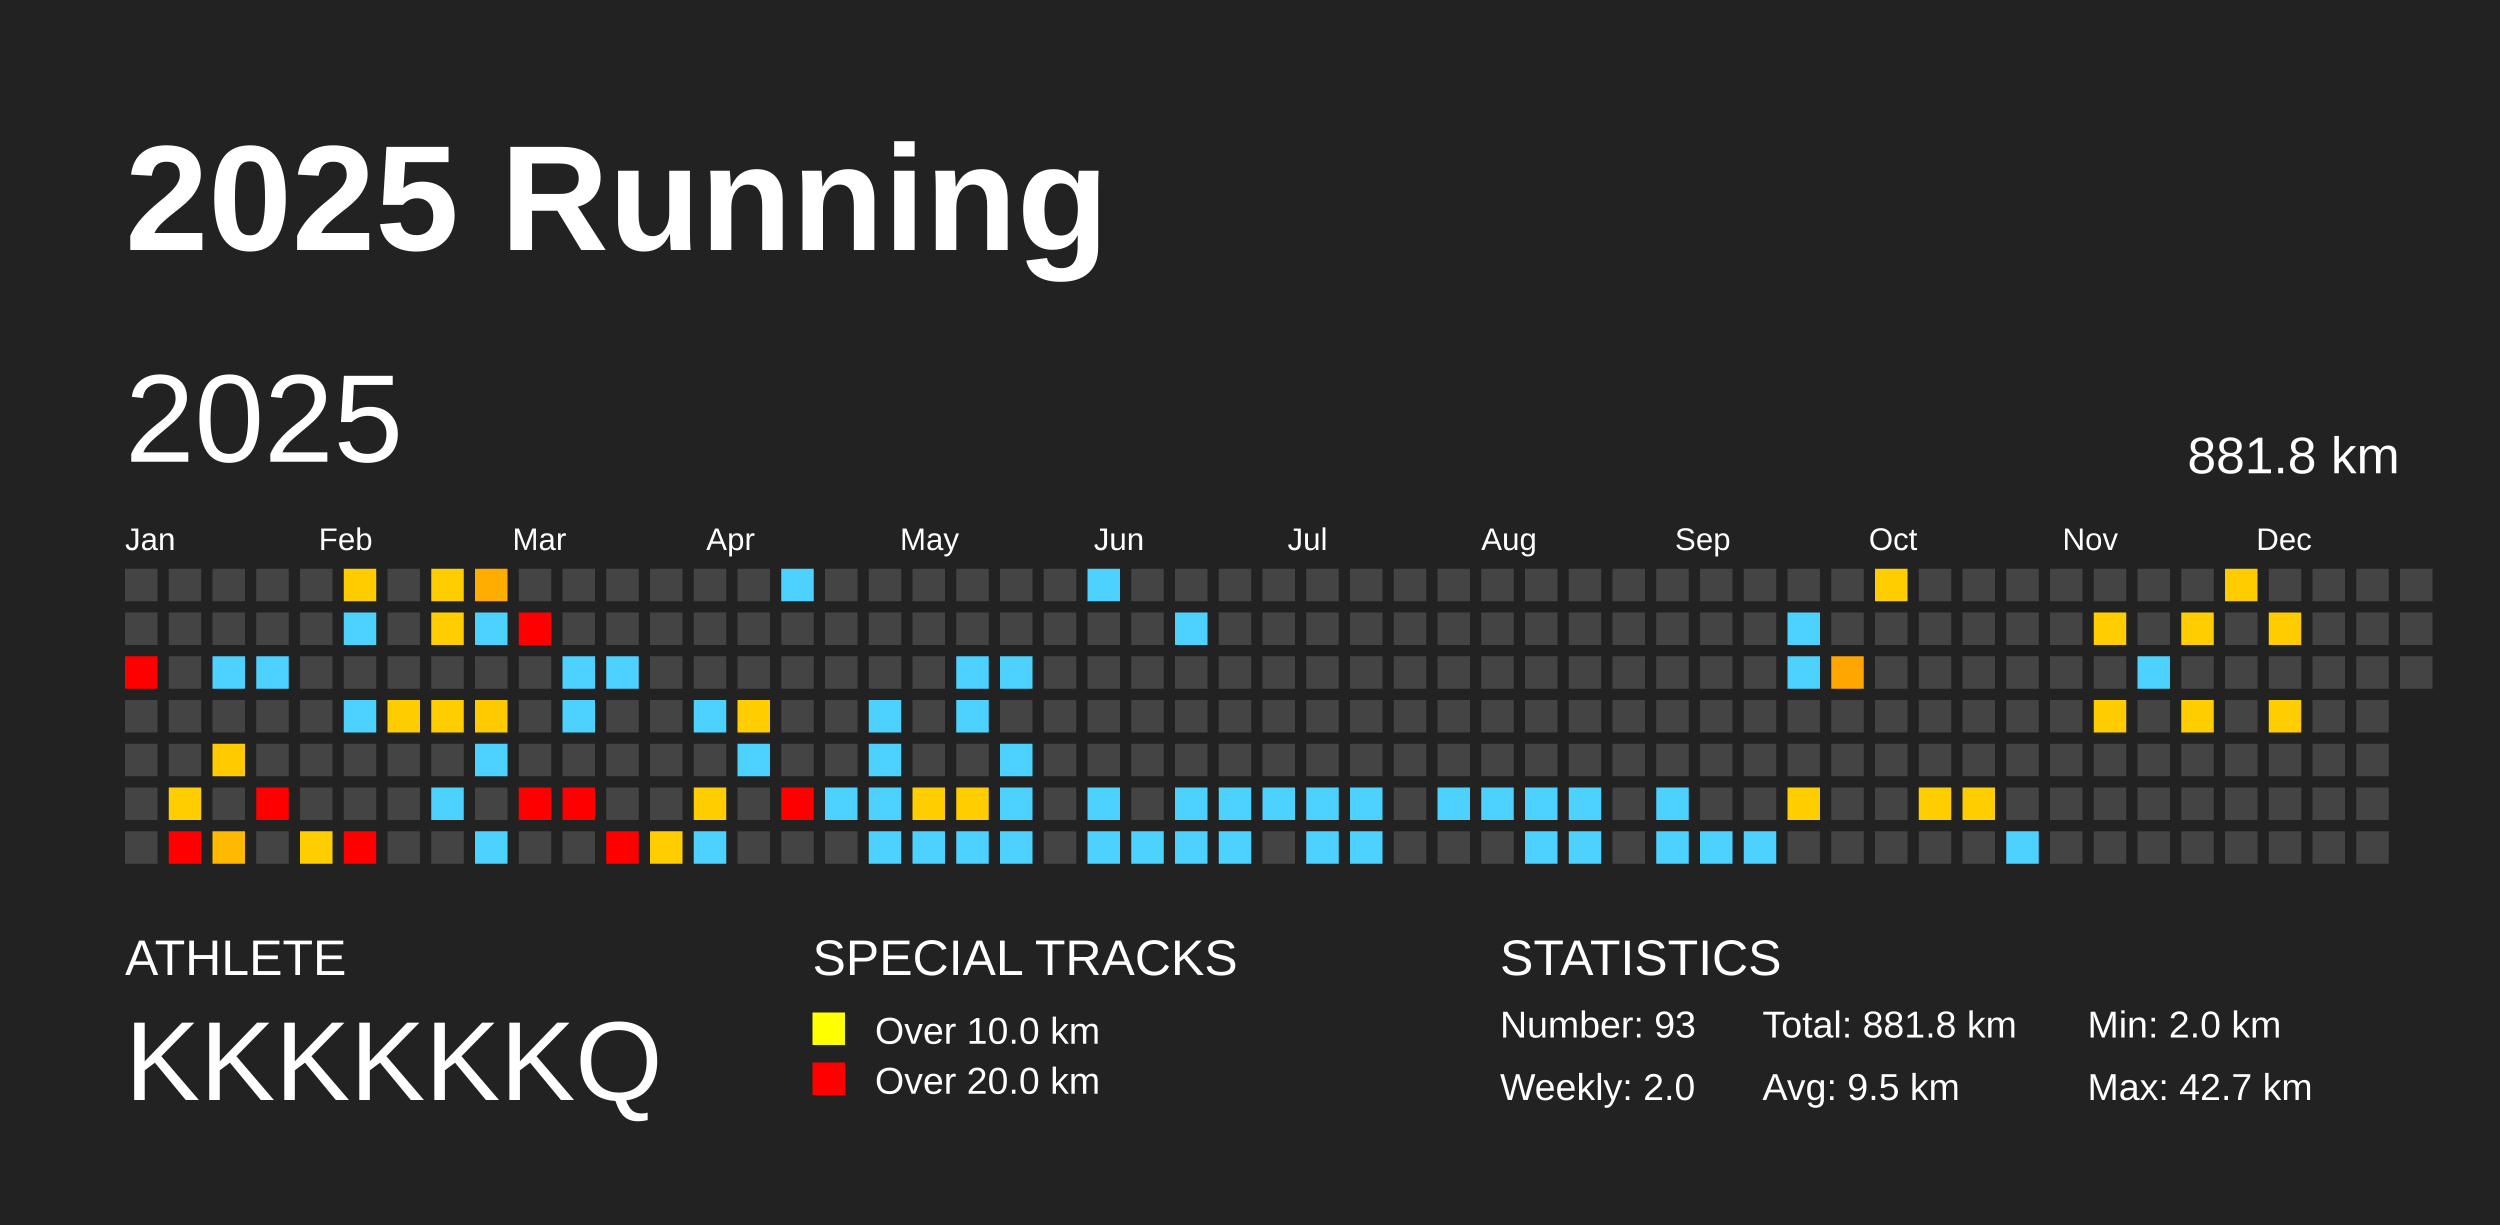
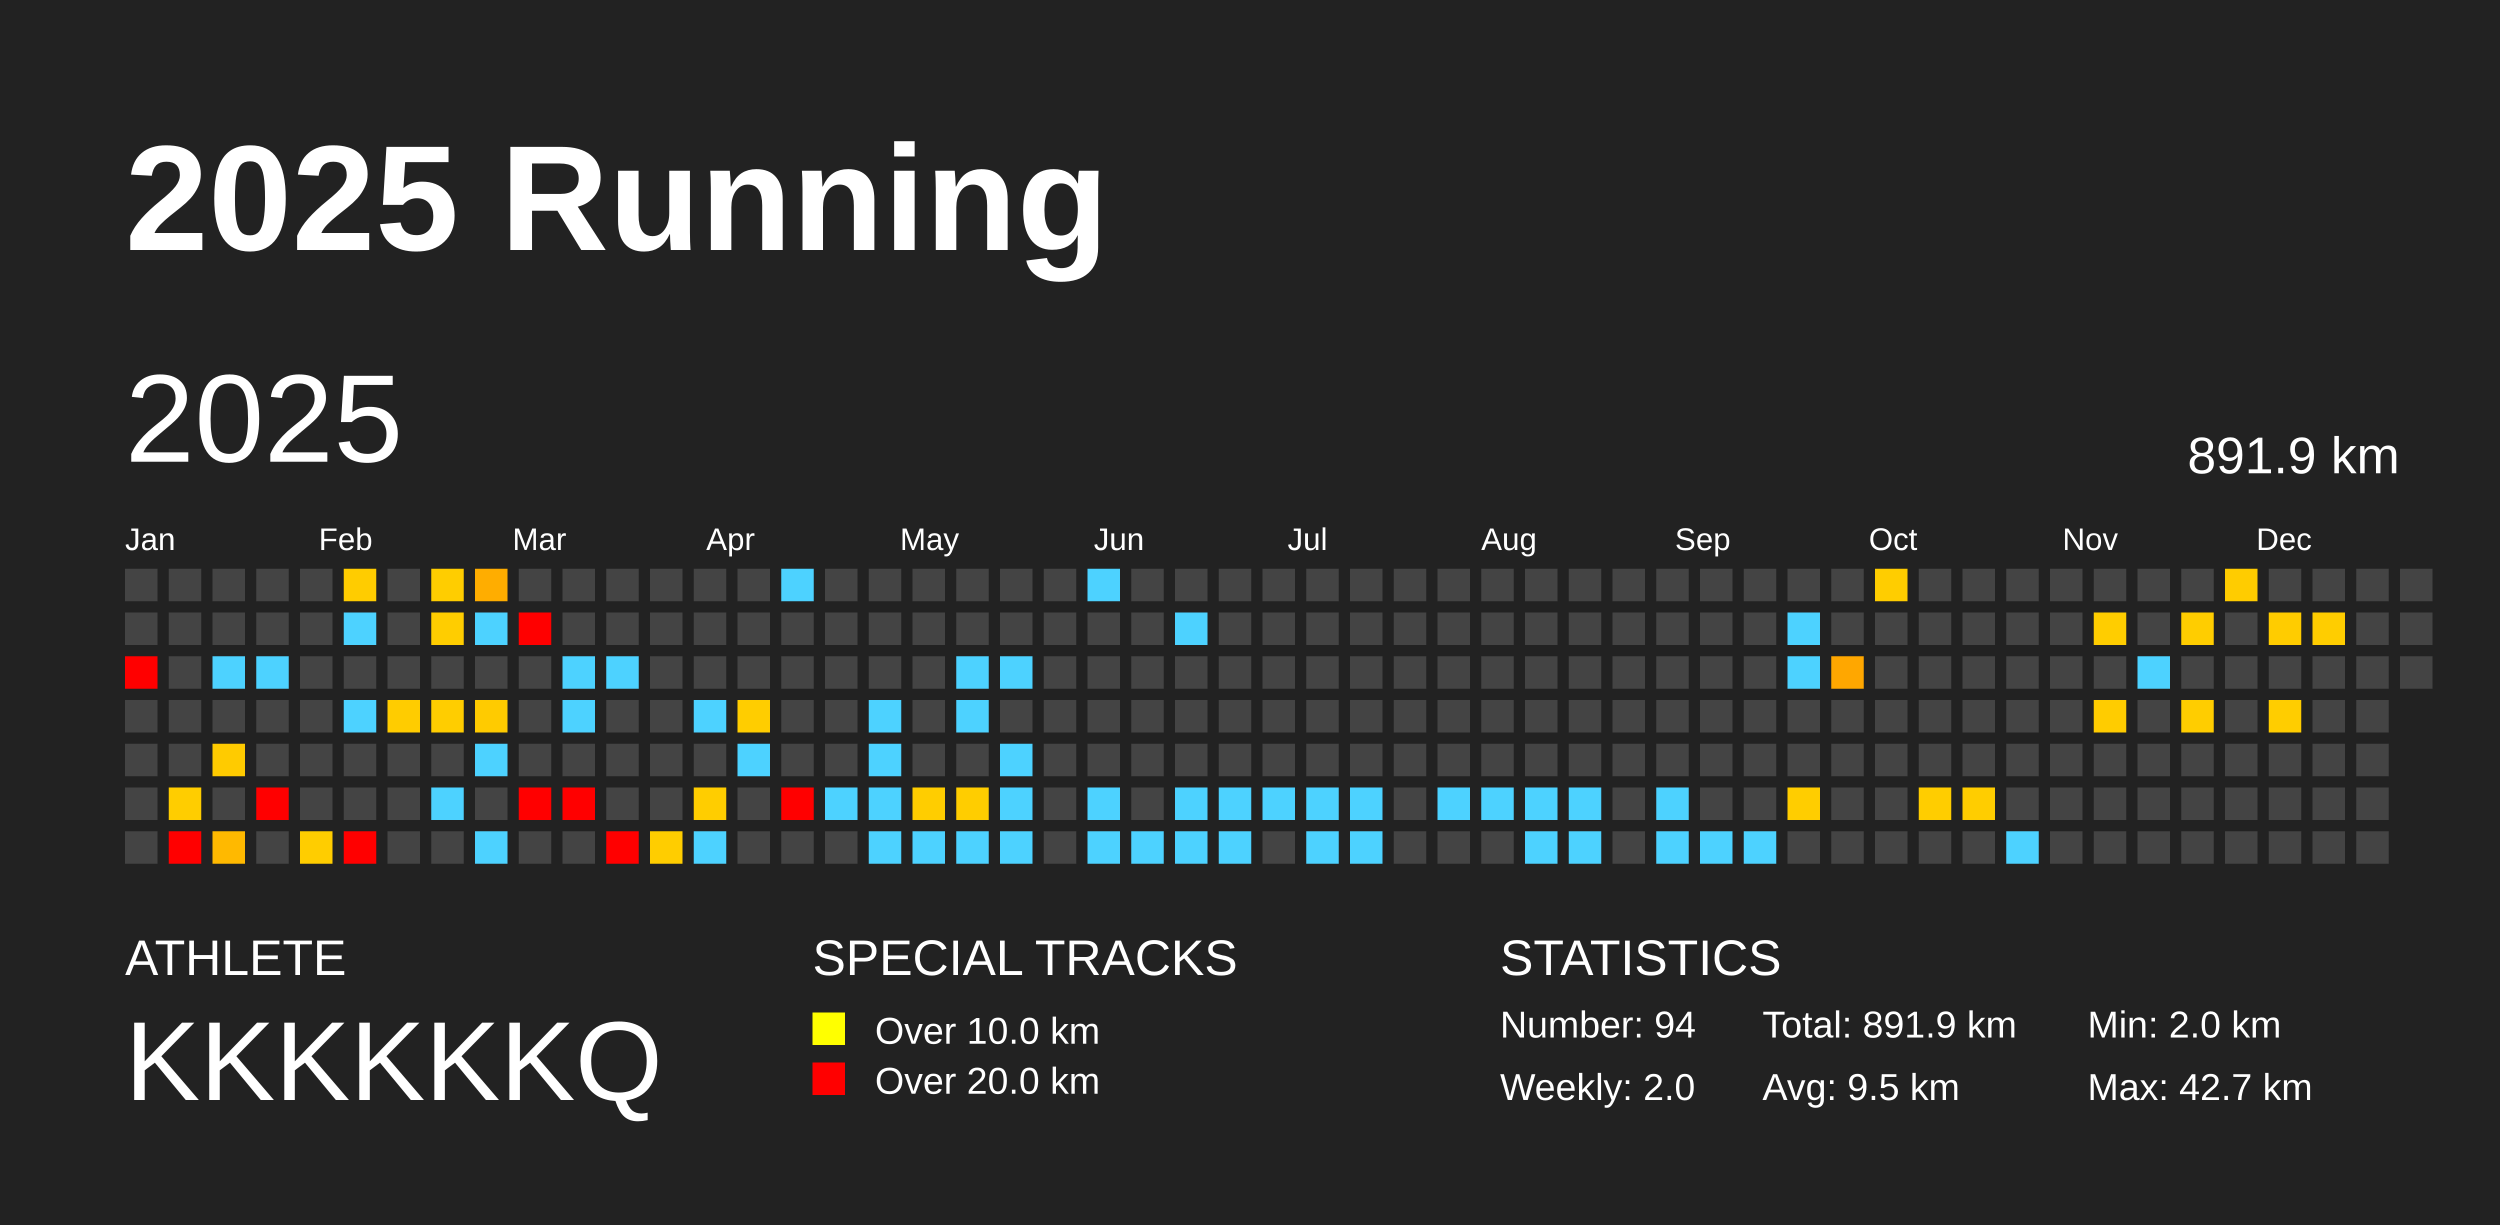
<svg xmlns="http://www.w3.org/2000/svg" baseProfile="full" height="98mm" version="1.1" viewBox="0,0,200,98" width="200mm">
  <defs />
  <rect fill="#222222" height="98" width="200" x="0" y="0" />
  <text fill="#FFFFFF" style="font-size:12px; font-family:Arial; font-weight:bold;" x="10" y="20">2025 Running</text>
  <text fill="#FFFFFF" style="font-size:4px; font-family:Arial" x="10" y="78">ATHLETE</text>
  <text fill="#FFFFFF" style="font-size:9px; font-family:Arial" x="10" y="88">KKKKKKQ</text>
  <text fill="#FFFFFF" style="font-size:4px; font-family:Arial" x="65" y="78">SPECIAL TRACKS</text>
  <rect fill="yellow" height="2.6" width="2.6" x="65" y="81" />
  <text fill="#FFFFFF" style="font-size:3px; font-family:Arial" x="70" y="83.5">Over 10.0 km</text>
  <rect fill="red" height="2.6" width="2.6" x="65" y="85" />
  <text fill="#FFFFFF" style="font-size:3px; font-family:Arial" x="70" y="87.5">Over 20.0 km</text>
  <text fill="#FFFFFF" style="font-size:4px; font-family:Arial" x="120" y="78">STATISTICS</text>
-   <text fill="#FFFFFF" style="font-size:3px; font-family:Arial" x="120" y="83">Number: 93</text>
+   <text fill="#FFFFFF" style="font-size:3px; font-family:Arial" x="120" y="83">Number: 94</text>
  <text fill="#FFFFFF" style="font-size:3px; font-family:Arial" x="120" y="88">Weekly: 2.0</text>
-   <text fill="#FFFFFF" style="font-size:3px; font-family:Arial" x="141" y="83">Total: 881.8 km</text>
+   <text fill="#FFFFFF" style="font-size:3px; font-family:Arial" x="141" y="83">Total: 891.9 km</text>
  <text fill="#FFFFFF" style="font-size:3px; font-family:Arial" x="141" y="88">Avg: 9.5 km</text>
  <text fill="#FFFFFF" style="font-size:3px; font-family:Arial" x="167" y="83">Min: 2.0 km</text>
  <text fill="#FFFFFF" style="font-size:3px; font-family:Arial" x="167" y="88">Max: 42.7 km</text>
  <text dominant-baseline="hanging" fill="#FFFFFF" style="font-size:10.0px; font-family:Arial;" x="10" y="30">2025</text>
-   <text dominant-baseline="hanging" fill="#FFFFFF" style="font-size:4.125px; font-family:Arial;" x="175" y="35">881.8 km</text>
+   <text dominant-baseline="hanging" fill="#FFFFFF" style="font-size:4.125px; font-family:Arial;" x="175" y="35">891.9 km</text>
  <text fill="#FFFFFF" style="font-size:2.5px; font-family:Arial" x="10.0" y="44">Jan</text>
  <text fill="#FFFFFF" style="font-size:2.5px; font-family:Arial" x="25.5" y="44">Feb</text>
  <text fill="#FFFFFF" style="font-size:2.5px; font-family:Arial" x="41.0" y="44">Mar</text>
  <text fill="#FFFFFF" style="font-size:2.5px; font-family:Arial" x="56.5" y="44">Apr</text>
  <text fill="#FFFFFF" style="font-size:2.5px; font-family:Arial" x="72.0" y="44">May</text>
  <text fill="#FFFFFF" style="font-size:2.5px; font-family:Arial" x="87.5" y="44">Jun</text>
  <text fill="#FFFFFF" style="font-size:2.5px; font-family:Arial" x="103.0" y="44">Jul</text>
  <text fill="#FFFFFF" style="font-size:2.5px; font-family:Arial" x="118.5" y="44">Aug</text>
  <text fill="#FFFFFF" style="font-size:2.5px; font-family:Arial" x="134.0" y="44">Sep</text>
  <text fill="#FFFFFF" style="font-size:2.5px; font-family:Arial" x="149.5" y="44">Oct</text>
  <text fill="#FFFFFF" style="font-size:2.5px; font-family:Arial" x="165.0" y="44">Nov</text>
  <text fill="#FFFFFF" style="font-size:2.5px; font-family:Arial" x="180.5" y="44">Dec</text>
  <rect fill="#444444" height="2.6" width="2.6" x="10.0" y="45.5" />
  <rect fill="#444444" height="2.6" width="2.6" x="10.0" y="49.0" />
  <rect fill="red" height="2.6" width="2.6" x="10.0" y="52.5" />
  <rect fill="#444444" height="2.6" width="2.6" x="10.0" y="56.0" />
  <rect fill="#444444" height="2.6" width="2.6" x="10.0" y="59.5" />
  <rect fill="#444444" height="2.6" width="2.6" x="10.0" y="63.0" />
  <rect fill="#444444" height="2.6" width="2.6" x="10.0" y="66.5" />
  <rect fill="#444444" height="2.6" width="2.6" x="13.5" y="45.5" />
  <rect fill="#444444" height="2.6" width="2.6" x="13.5" y="49.0" />
  <rect fill="#444444" height="2.6" width="2.6" x="13.5" y="52.5" />
  <rect fill="#444444" height="2.6" width="2.6" x="13.5" y="56.0" />
  <rect fill="#444444" height="2.6" width="2.6" x="13.5" y="59.5" />
  <rect fill="#ffcd00" height="2.6" width="2.6" x="13.5" y="63.0" />
  <rect fill="red" height="2.6" width="2.6" x="13.5" y="66.5" />
  <rect fill="#444444" height="2.6" width="2.6" x="17.0" y="45.5" />
  <rect fill="#444444" height="2.6" width="2.6" x="17.0" y="49.0" />
  <rect fill="#4dd2ff" height="2.6" width="2.6" x="17.0" y="52.5" />
  <rect fill="#444444" height="2.6" width="2.6" x="17.0" y="56.0" />
  <rect fill="#ffcb00" height="2.6" width="2.6" x="17.0" y="59.5" />
  <rect fill="#444444" height="2.6" width="2.6" x="17.0" y="63.0" />
  <rect fill="#ffb900" height="2.6" width="2.6" x="17.0" y="66.5" />
  <rect fill="#444444" height="2.6" width="2.6" x="20.5" y="45.5" />
  <rect fill="#444444" height="2.6" width="2.6" x="20.5" y="49.0" />
  <rect fill="#4dd2ff" height="2.6" width="2.6" x="20.5" y="52.5" />
  <rect fill="#444444" height="2.6" width="2.6" x="20.5" y="56.0" />
  <rect fill="#444444" height="2.6" width="2.6" x="20.5" y="59.5" />
  <rect fill="red" height="2.6" width="2.6" x="20.5" y="63.0" />
  <rect fill="#444444" height="2.6" width="2.6" x="20.5" y="66.5" />
  <rect fill="#444444" height="2.6" width="2.6" x="24.0" y="45.5" />
  <rect fill="#444444" height="2.6" width="2.6" x="24.0" y="49.0" />
  <rect fill="#444444" height="2.6" width="2.6" x="24.0" y="52.5" />
  <rect fill="#444444" height="2.6" width="2.6" x="24.0" y="56.0" />
  <rect fill="#444444" height="2.6" width="2.6" x="24.0" y="59.5" />
  <rect fill="#444444" height="2.6" width="2.6" x="24.0" y="63.0" />
  <rect fill="#ffcd00" height="2.6" width="2.6" x="24.0" y="66.5" />
  <rect fill="#ffcc00" height="2.6" width="2.6" x="27.5" y="45.5" />
  <rect fill="#4dd2ff" height="2.6" width="2.6" x="27.5" y="49.0" />
  <rect fill="#444444" height="2.6" width="2.6" x="27.5" y="52.5" />
  <rect fill="#4dd2ff" height="2.6" width="2.6" x="27.5" y="56.0" />
  <rect fill="#444444" height="2.6" width="2.6" x="27.5" y="59.5" />
  <rect fill="#444444" height="2.6" width="2.6" x="27.5" y="63.0" />
  <rect fill="red" height="2.6" width="2.6" x="27.5" y="66.5" />
  <rect fill="#444444" height="2.6" width="2.6" x="31.0" y="45.5" />
  <rect fill="#444444" height="2.6" width="2.6" x="31.0" y="49.0" />
  <rect fill="#444444" height="2.6" width="2.6" x="31.0" y="52.5" />
  <rect fill="#ffcc00" height="2.6" width="2.6" x="31.0" y="56.0" />
  <rect fill="#444444" height="2.6" width="2.6" x="31.0" y="59.5" />
  <rect fill="#444444" height="2.6" width="2.6" x="31.0" y="63.0" />
  <rect fill="#444444" height="2.6" width="2.6" x="31.0" y="66.5" />
  <rect fill="#ffcd00" height="2.6" width="2.6" x="34.5" y="45.5" />
  <rect fill="#ffcd00" height="2.6" width="2.6" x="34.5" y="49.0" />
  <rect fill="#444444" height="2.6" width="2.6" x="34.5" y="52.5" />
  <rect fill="#ffcd00" height="2.6" width="2.6" x="34.5" y="56.0" />
  <rect fill="#444444" height="2.6" width="2.6" x="34.5" y="59.5" />
  <rect fill="#4dd2ff" height="2.6" width="2.6" x="34.5" y="63.0" />
  <rect fill="#444444" height="2.6" width="2.6" x="34.5" y="66.5" />
  <rect fill="#ffad00" height="2.6" width="2.6" x="38.0" y="45.5" />
  <rect fill="#4dd2ff" height="2.6" width="2.6" x="38.0" y="49.0" />
  <rect fill="#444444" height="2.6" width="2.6" x="38.0" y="52.5" />
  <rect fill="#ffcb00" height="2.6" width="2.6" x="38.0" y="56.0" />
  <rect fill="#4dd2ff" height="2.6" width="2.6" x="38.0" y="59.5" />
  <rect fill="#444444" height="2.6" width="2.6" x="38.0" y="63.0" />
  <rect fill="#4dd2ff" height="2.6" width="2.6" x="38.0" y="66.5" />
  <rect fill="#444444" height="2.6" width="2.6" x="41.5" y="45.5" />
  <rect fill="red" height="2.6" width="2.6" x="41.5" y="49.0" />
  <rect fill="#444444" height="2.6" width="2.6" x="41.5" y="52.5" />
  <rect fill="#444444" height="2.6" width="2.6" x="41.5" y="56.0" />
  <rect fill="#444444" height="2.6" width="2.6" x="41.5" y="59.5" />
  <rect fill="red" height="2.6" width="2.6" x="41.5" y="63.0" />
  <rect fill="#444444" height="2.6" width="2.6" x="41.5" y="66.5" />
  <rect fill="#444444" height="2.6" width="2.6" x="45.0" y="45.5" />
  <rect fill="#444444" height="2.6" width="2.6" x="45.0" y="49.0" />
  <rect fill="#4dd2ff" height="2.6" width="2.6" x="45.0" y="52.5" />
  <rect fill="#4dd2ff" height="2.6" width="2.6" x="45.0" y="56.0" />
  <rect fill="#444444" height="2.6" width="2.6" x="45.0" y="59.5" />
  <rect fill="red" height="2.6" width="2.6" x="45.0" y="63.0" />
  <rect fill="#444444" height="2.6" width="2.6" x="45.0" y="66.5" />
  <rect fill="#444444" height="2.6" width="2.6" x="48.5" y="45.5" />
  <rect fill="#444444" height="2.6" width="2.6" x="48.5" y="49.0" />
  <rect fill="#4dd2ff" height="2.6" width="2.6" x="48.5" y="52.5" />
  <rect fill="#444444" height="2.6" width="2.6" x="48.5" y="56.0" />
  <rect fill="#444444" height="2.6" width="2.6" x="48.5" y="59.5" />
  <rect fill="#444444" height="2.6" width="2.6" x="48.5" y="63.0" />
  <rect fill="red" height="2.6" width="2.6" x="48.5" y="66.5" />
  <rect fill="#444444" height="2.6" width="2.6" x="52.0" y="45.5" />
  <rect fill="#444444" height="2.6" width="2.6" x="52.0" y="49.0" />
  <rect fill="#444444" height="2.6" width="2.6" x="52.0" y="52.5" />
  <rect fill="#444444" height="2.6" width="2.6" x="52.0" y="56.0" />
  <rect fill="#444444" height="2.6" width="2.6" x="52.0" y="59.5" />
  <rect fill="#444444" height="2.6" width="2.6" x="52.0" y="63.0" />
  <rect fill="#ffcd00" height="2.6" width="2.6" x="52.0" y="66.5" />
  <rect fill="#444444" height="2.6" width="2.6" x="55.5" y="45.5" />
  <rect fill="#444444" height="2.6" width="2.6" x="55.5" y="49.0" />
  <rect fill="#444444" height="2.6" width="2.6" x="55.5" y="52.5" />
  <rect fill="#4dd2ff" height="2.6" width="2.6" x="55.5" y="56.0" />
  <rect fill="#444444" height="2.6" width="2.6" x="55.5" y="59.5" />
  <rect fill="#ffcd00" height="2.6" width="2.6" x="55.5" y="63.0" />
  <rect fill="#4dd2ff" height="2.6" width="2.6" x="55.5" y="66.5" />
  <rect fill="#444444" height="2.6" width="2.6" x="59.0" y="45.5" />
  <rect fill="#444444" height="2.6" width="2.6" x="59.0" y="49.0" />
  <rect fill="#444444" height="2.6" width="2.6" x="59.0" y="52.5" />
  <rect fill="#ffcd00" height="2.6" width="2.6" x="59.0" y="56.0" />
  <rect fill="#4dd2ff" height="2.6" width="2.6" x="59.0" y="59.5" />
  <rect fill="#444444" height="2.6" width="2.6" x="59.0" y="63.0" />
  <rect fill="#444444" height="2.6" width="2.6" x="59.0" y="66.5" />
  <rect fill="#4dd2ff" height="2.6" width="2.6" x="62.5" y="45.5" />
  <rect fill="#444444" height="2.6" width="2.6" x="62.5" y="49.0" />
  <rect fill="#444444" height="2.6" width="2.6" x="62.5" y="52.5" />
  <rect fill="#444444" height="2.6" width="2.6" x="62.5" y="56.0" />
  <rect fill="#444444" height="2.6" width="2.6" x="62.5" y="59.5" />
  <rect fill="red" height="2.6" width="2.6" x="62.5" y="63.0" />
  <rect fill="#444444" height="2.6" width="2.6" x="62.5" y="66.5" />
  <rect fill="#444444" height="2.6" width="2.6" x="66.0" y="45.5" />
  <rect fill="#444444" height="2.6" width="2.6" x="66.0" y="49.0" />
  <rect fill="#444444" height="2.6" width="2.6" x="66.0" y="52.5" />
  <rect fill="#444444" height="2.6" width="2.6" x="66.0" y="56.0" />
  <rect fill="#444444" height="2.6" width="2.6" x="66.0" y="59.5" />
  <rect fill="#4dd2ff" height="2.6" width="2.6" x="66.0" y="63.0" />
  <rect fill="#444444" height="2.6" width="2.6" x="66.0" y="66.5" />
  <rect fill="#444444" height="2.6" width="2.6" x="69.5" y="45.5" />
  <rect fill="#444444" height="2.6" width="2.6" x="69.5" y="49.0" />
  <rect fill="#444444" height="2.6" width="2.6" x="69.5" y="52.5" />
  <rect fill="#4dd2ff" height="2.6" width="2.6" x="69.5" y="56.0" />
  <rect fill="#4dd2ff" height="2.6" width="2.6" x="69.5" y="59.5" />
  <rect fill="#4dd2ff" height="2.6" width="2.6" x="69.5" y="63.0" />
  <rect fill="#4dd2ff" height="2.6" width="2.6" x="69.5" y="66.5" />
  <rect fill="#444444" height="2.6" width="2.6" x="73.0" y="45.5" />
  <rect fill="#444444" height="2.6" width="2.6" x="73.0" y="49.0" />
  <rect fill="#444444" height="2.6" width="2.6" x="73.0" y="52.5" />
  <rect fill="#444444" height="2.6" width="2.6" x="73.0" y="56.0" />
  <rect fill="#444444" height="2.6" width="2.6" x="73.0" y="59.5" />
  <rect fill="#ffcd00" height="2.6" width="2.6" x="73.0" y="63.0" />
  <rect fill="#4dd2ff" height="2.6" width="2.6" x="73.0" y="66.5" />
  <rect fill="#444444" height="2.6" width="2.6" x="76.5" y="45.5" />
  <rect fill="#444444" height="2.6" width="2.6" x="76.5" y="49.0" />
  <rect fill="#4dd2ff" height="2.6" width="2.6" x="76.5" y="52.5" />
  <rect fill="#4dd2ff" height="2.6" width="2.6" x="76.5" y="56.0" />
  <rect fill="#444444" height="2.6" width="2.6" x="76.5" y="59.5" />
  <rect fill="#ffcd00" height="2.6" width="2.6" x="76.5" y="63.0" />
  <rect fill="#4dd2ff" height="2.6" width="2.6" x="76.5" y="66.5" />
  <rect fill="#444444" height="2.6" width="2.6" x="80.0" y="45.5" />
  <rect fill="#444444" height="2.6" width="2.6" x="80.0" y="49.0" />
  <rect fill="#4dd2ff" height="2.6" width="2.6" x="80.0" y="52.5" />
  <rect fill="#444444" height="2.6" width="2.6" x="80.0" y="56.0" />
  <rect fill="#4dd2ff" height="2.6" width="2.6" x="80.0" y="59.5" />
  <rect fill="#4dd2ff" height="2.6" width="2.6" x="80.0" y="63.0" />
  <rect fill="#4dd2ff" height="2.6" width="2.6" x="80.0" y="66.5" />
  <rect fill="#444444" height="2.6" width="2.6" x="83.5" y="45.5" />
  <rect fill="#444444" height="2.6" width="2.6" x="83.5" y="49.0" />
  <rect fill="#444444" height="2.6" width="2.6" x="83.5" y="52.5" />
  <rect fill="#444444" height="2.6" width="2.6" x="83.5" y="56.0" />
  <rect fill="#444444" height="2.6" width="2.6" x="83.5" y="59.5" />
  <rect fill="#444444" height="2.6" width="2.6" x="83.5" y="63.0" />
  <rect fill="#444444" height="2.6" width="2.6" x="83.5" y="66.5" />
  <rect fill="#4dd2ff" height="2.6" width="2.6" x="87.0" y="45.5" />
  <rect fill="#444444" height="2.6" width="2.6" x="87.0" y="49.0" />
  <rect fill="#444444" height="2.6" width="2.6" x="87.0" y="52.5" />
  <rect fill="#444444" height="2.6" width="2.6" x="87.0" y="56.0" />
  <rect fill="#444444" height="2.6" width="2.6" x="87.0" y="59.5" />
  <rect fill="#4dd2ff" height="2.6" width="2.6" x="87.0" y="63.0" />
  <rect fill="#4dd2ff" height="2.6" width="2.6" x="87.0" y="66.5" />
  <rect fill="#444444" height="2.6" width="2.6" x="90.5" y="45.5" />
  <rect fill="#444444" height="2.6" width="2.6" x="90.5" y="49.0" />
  <rect fill="#444444" height="2.6" width="2.6" x="90.5" y="52.5" />
  <rect fill="#444444" height="2.6" width="2.6" x="90.5" y="56.0" />
  <rect fill="#444444" height="2.6" width="2.6" x="90.5" y="59.5" />
  <rect fill="#444444" height="2.6" width="2.6" x="90.5" y="63.0" />
  <rect fill="#4dd2ff" height="2.6" width="2.6" x="90.5" y="66.5" />
  <rect fill="#444444" height="2.6" width="2.6" x="94.0" y="45.5" />
  <rect fill="#4dd2ff" height="2.6" width="2.6" x="94.0" y="49.0" />
  <rect fill="#444444" height="2.6" width="2.6" x="94.0" y="52.5" />
  <rect fill="#444444" height="2.6" width="2.6" x="94.0" y="56.0" />
  <rect fill="#444444" height="2.6" width="2.6" x="94.0" y="59.5" />
  <rect fill="#4dd2ff" height="2.6" width="2.6" x="94.0" y="63.0" />
  <rect fill="#4dd2ff" height="2.6" width="2.6" x="94.0" y="66.5" />
  <rect fill="#444444" height="2.6" width="2.6" x="97.5" y="45.5" />
  <rect fill="#444444" height="2.6" width="2.6" x="97.5" y="49.0" />
  <rect fill="#444444" height="2.6" width="2.6" x="97.5" y="52.5" />
  <rect fill="#444444" height="2.6" width="2.6" x="97.5" y="56.0" />
  <rect fill="#444444" height="2.6" width="2.6" x="97.5" y="59.5" />
  <rect fill="#4dd2ff" height="2.6" width="2.6" x="97.5" y="63.0" />
  <rect fill="#4dd2ff" height="2.6" width="2.6" x="97.5" y="66.5" />
  <rect fill="#444444" height="2.6" width="2.6" x="101.0" y="45.5" />
  <rect fill="#444444" height="2.6" width="2.6" x="101.0" y="49.0" />
  <rect fill="#444444" height="2.6" width="2.6" x="101.0" y="52.5" />
  <rect fill="#444444" height="2.6" width="2.6" x="101.0" y="56.0" />
  <rect fill="#444444" height="2.6" width="2.6" x="101.0" y="59.5" />
  <rect fill="#4dd2ff" height="2.6" width="2.6" x="101.0" y="63.0" />
  <rect fill="#444444" height="2.6" width="2.6" x="101.0" y="66.5" />
  <rect fill="#444444" height="2.6" width="2.6" x="104.5" y="45.5" />
  <rect fill="#444444" height="2.6" width="2.6" x="104.5" y="49.0" />
  <rect fill="#444444" height="2.6" width="2.6" x="104.5" y="52.5" />
  <rect fill="#444444" height="2.6" width="2.6" x="104.5" y="56.0" />
  <rect fill="#444444" height="2.6" width="2.6" x="104.5" y="59.5" />
  <rect fill="#4dd2ff" height="2.6" width="2.6" x="104.5" y="63.0" />
  <rect fill="#4dd2ff" height="2.6" width="2.6" x="104.5" y="66.5" />
  <rect fill="#444444" height="2.6" width="2.6" x="108.0" y="45.5" />
  <rect fill="#444444" height="2.6" width="2.6" x="108.0" y="49.0" />
  <rect fill="#444444" height="2.6" width="2.6" x="108.0" y="52.5" />
  <rect fill="#444444" height="2.6" width="2.6" x="108.0" y="56.0" />
  <rect fill="#444444" height="2.6" width="2.6" x="108.0" y="59.5" />
  <rect fill="#4dd2ff" height="2.6" width="2.6" x="108.0" y="63.0" />
  <rect fill="#4dd2ff" height="2.6" width="2.6" x="108.0" y="66.5" />
  <rect fill="#444444" height="2.6" width="2.6" x="111.5" y="45.5" />
  <rect fill="#444444" height="2.6" width="2.6" x="111.5" y="49.0" />
  <rect fill="#444444" height="2.6" width="2.6" x="111.5" y="52.5" />
  <rect fill="#444444" height="2.6" width="2.6" x="111.5" y="56.0" />
  <rect fill="#444444" height="2.6" width="2.6" x="111.5" y="59.5" />
  <rect fill="#444444" height="2.6" width="2.6" x="111.5" y="63.0" />
  <rect fill="#444444" height="2.6" width="2.6" x="111.5" y="66.5" />
  <rect fill="#444444" height="2.6" width="2.6" x="115.0" y="45.5" />
  <rect fill="#444444" height="2.6" width="2.6" x="115.0" y="49.0" />
  <rect fill="#444444" height="2.6" width="2.6" x="115.0" y="52.5" />
  <rect fill="#444444" height="2.6" width="2.6" x="115.0" y="56.0" />
  <rect fill="#444444" height="2.6" width="2.6" x="115.0" y="59.5" />
  <rect fill="#4dd2ff" height="2.6" width="2.6" x="115.0" y="63.0" />
  <rect fill="#444444" height="2.6" width="2.6" x="115.0" y="66.5" />
  <rect fill="#444444" height="2.6" width="2.6" x="118.5" y="45.5" />
  <rect fill="#444444" height="2.6" width="2.6" x="118.5" y="49.0" />
  <rect fill="#444444" height="2.6" width="2.6" x="118.5" y="52.5" />
  <rect fill="#444444" height="2.6" width="2.6" x="118.5" y="56.0" />
  <rect fill="#444444" height="2.6" width="2.6" x="118.5" y="59.5" />
  <rect fill="#4dd2ff" height="2.6" width="2.6" x="118.5" y="63.0" />
  <rect fill="#444444" height="2.6" width="2.6" x="118.5" y="66.5" />
  <rect fill="#444444" height="2.6" width="2.6" x="122.0" y="45.5" />
  <rect fill="#444444" height="2.6" width="2.6" x="122.0" y="49.0" />
  <rect fill="#444444" height="2.6" width="2.6" x="122.0" y="52.5" />
  <rect fill="#444444" height="2.6" width="2.6" x="122.0" y="56.0" />
  <rect fill="#444444" height="2.6" width="2.6" x="122.0" y="59.5" />
  <rect fill="#4dd2ff" height="2.6" width="2.6" x="122.0" y="63.0" />
  <rect fill="#4dd2ff" height="2.6" width="2.6" x="122.0" y="66.5" />
  <rect fill="#444444" height="2.6" width="2.6" x="125.5" y="45.5" />
  <rect fill="#444444" height="2.6" width="2.6" x="125.5" y="49.0" />
  <rect fill="#444444" height="2.6" width="2.6" x="125.5" y="52.5" />
  <rect fill="#444444" height="2.6" width="2.6" x="125.5" y="56.0" />
  <rect fill="#444444" height="2.6" width="2.6" x="125.5" y="59.5" />
  <rect fill="#4dd2ff" height="2.6" width="2.6" x="125.5" y="63.0" />
  <rect fill="#4dd2ff" height="2.6" width="2.6" x="125.5" y="66.5" />
  <rect fill="#444444" height="2.6" width="2.6" x="129.0" y="45.5" />
  <rect fill="#444444" height="2.6" width="2.6" x="129.0" y="49.0" />
  <rect fill="#444444" height="2.6" width="2.6" x="129.0" y="52.5" />
  <rect fill="#444444" height="2.6" width="2.6" x="129.0" y="56.0" />
  <rect fill="#444444" height="2.6" width="2.6" x="129.0" y="59.5" />
  <rect fill="#444444" height="2.6" width="2.6" x="129.0" y="63.0" />
  <rect fill="#444444" height="2.6" width="2.6" x="129.0" y="66.5" />
  <rect fill="#444444" height="2.6" width="2.6" x="132.5" y="45.5" />
  <rect fill="#444444" height="2.6" width="2.6" x="132.5" y="49.0" />
  <rect fill="#444444" height="2.6" width="2.6" x="132.5" y="52.5" />
  <rect fill="#444444" height="2.6" width="2.6" x="132.5" y="56.0" />
  <rect fill="#444444" height="2.6" width="2.6" x="132.5" y="59.5" />
  <rect fill="#4dd2ff" height="2.6" width="2.6" x="132.5" y="63.0" />
  <rect fill="#4dd2ff" height="2.6" width="2.6" x="132.5" y="66.5" />
  <rect fill="#444444" height="2.6" width="2.6" x="136.0" y="45.5" />
  <rect fill="#444444" height="2.6" width="2.6" x="136.0" y="49.0" />
  <rect fill="#444444" height="2.6" width="2.6" x="136.0" y="52.5" />
  <rect fill="#444444" height="2.6" width="2.6" x="136.0" y="56.0" />
  <rect fill="#444444" height="2.6" width="2.6" x="136.0" y="59.5" />
  <rect fill="#444444" height="2.6" width="2.6" x="136.0" y="63.0" />
  <rect fill="#4dd2ff" height="2.6" width="2.6" x="136.0" y="66.5" />
  <rect fill="#444444" height="2.6" width="2.6" x="139.5" y="45.5" />
  <rect fill="#444444" height="2.6" width="2.6" x="139.5" y="49.0" />
  <rect fill="#444444" height="2.6" width="2.6" x="139.5" y="52.5" />
  <rect fill="#444444" height="2.6" width="2.6" x="139.5" y="56.0" />
  <rect fill="#444444" height="2.6" width="2.6" x="139.5" y="59.5" />
  <rect fill="#444444" height="2.6" width="2.6" x="139.5" y="63.0" />
  <rect fill="#4dd2ff" height="2.6" width="2.6" x="139.5" y="66.5" />
  <rect fill="#444444" height="2.6" width="2.6" x="143.0" y="45.5" />
  <rect fill="#4dd2ff" height="2.6" width="2.6" x="143.0" y="49.0" />
  <rect fill="#4dd2ff" height="2.6" width="2.6" x="143.0" y="52.5" />
  <rect fill="#444444" height="2.6" width="2.6" x="143.0" y="56.0" />
  <rect fill="#444444" height="2.6" width="2.6" x="143.0" y="59.5" />
  <rect fill="#ffcd00" height="2.6" width="2.6" x="143.0" y="63.0" />
  <rect fill="#444444" height="2.6" width="2.6" x="143.0" y="66.5" />
  <rect fill="#444444" height="2.6" width="2.6" x="146.5" y="45.5" />
  <rect fill="#444444" height="2.6" width="2.6" x="146.5" y="49.0" />
  <rect fill="#ffa700" height="2.6" width="2.6" x="146.5" y="52.5" />
  <rect fill="#444444" height="2.6" width="2.6" x="146.5" y="56.0" />
  <rect fill="#444444" height="2.6" width="2.6" x="146.5" y="59.5" />
  <rect fill="#444444" height="2.6" width="2.6" x="146.5" y="63.0" />
  <rect fill="#444444" height="2.6" width="2.6" x="146.5" y="66.5" />
  <rect fill="#ffcd00" height="2.6" width="2.6" x="150.0" y="45.5" />
  <rect fill="#444444" height="2.6" width="2.6" x="150.0" y="49.0" />
  <rect fill="#444444" height="2.6" width="2.6" x="150.0" y="52.5" />
  <rect fill="#444444" height="2.6" width="2.6" x="150.0" y="56.0" />
  <rect fill="#444444" height="2.6" width="2.6" x="150.0" y="59.5" />
  <rect fill="#444444" height="2.6" width="2.6" x="150.0" y="63.0" />
  <rect fill="#444444" height="2.6" width="2.6" x="150.0" y="66.5" />
  <rect fill="#444444" height="2.6" width="2.6" x="153.5" y="45.5" />
  <rect fill="#444444" height="2.6" width="2.6" x="153.5" y="49.0" />
  <rect fill="#444444" height="2.6" width="2.6" x="153.5" y="52.5" />
  <rect fill="#444444" height="2.6" width="2.6" x="153.5" y="56.0" />
  <rect fill="#444444" height="2.6" width="2.6" x="153.5" y="59.5" />
  <rect fill="#ffcd00" height="2.6" width="2.6" x="153.5" y="63.0" />
  <rect fill="#444444" height="2.6" width="2.6" x="153.5" y="66.5" />
  <rect fill="#444444" height="2.6" width="2.6" x="157.0" y="45.5" />
  <rect fill="#444444" height="2.6" width="2.6" x="157.0" y="49.0" />
  <rect fill="#444444" height="2.6" width="2.6" x="157.0" y="52.5" />
  <rect fill="#444444" height="2.6" width="2.6" x="157.0" y="56.0" />
  <rect fill="#444444" height="2.6" width="2.6" x="157.0" y="59.5" />
  <rect fill="#ffcd00" height="2.6" width="2.6" x="157.0" y="63.0" />
  <rect fill="#444444" height="2.6" width="2.6" x="157.0" y="66.5" />
  <rect fill="#444444" height="2.6" width="2.6" x="160.5" y="45.5" />
  <rect fill="#444444" height="2.6" width="2.6" x="160.5" y="49.0" />
  <rect fill="#444444" height="2.6" width="2.6" x="160.5" y="52.5" />
  <rect fill="#444444" height="2.6" width="2.6" x="160.5" y="56.0" />
  <rect fill="#444444" height="2.6" width="2.6" x="160.5" y="59.5" />
  <rect fill="#444444" height="2.6" width="2.6" x="160.5" y="63.0" />
  <rect fill="#4dd2ff" height="2.6" width="2.6" x="160.5" y="66.5" />
  <rect fill="#444444" height="2.6" width="2.6" x="164.0" y="45.5" />
  <rect fill="#444444" height="2.6" width="2.6" x="164.0" y="49.0" />
  <rect fill="#444444" height="2.6" width="2.6" x="164.0" y="52.5" />
  <rect fill="#444444" height="2.6" width="2.6" x="164.0" y="56.0" />
  <rect fill="#444444" height="2.6" width="2.6" x="164.0" y="59.5" />
  <rect fill="#444444" height="2.6" width="2.6" x="164.0" y="63.0" />
  <rect fill="#444444" height="2.6" width="2.6" x="164.0" y="66.5" />
  <rect fill="#444444" height="2.6" width="2.6" x="167.5" y="45.5" />
  <rect fill="#ffcd00" height="2.6" width="2.6" x="167.5" y="49.0" />
  <rect fill="#444444" height="2.6" width="2.6" x="167.5" y="52.5" />
  <rect fill="#ffcc00" height="2.6" width="2.6" x="167.5" y="56.0" />
  <rect fill="#444444" height="2.6" width="2.6" x="167.5" y="59.5" />
  <rect fill="#444444" height="2.6" width="2.6" x="167.5" y="63.0" />
  <rect fill="#444444" height="2.6" width="2.6" x="167.5" y="66.5" />
  <rect fill="#444444" height="2.6" width="2.6" x="171.0" y="45.5" />
  <rect fill="#444444" height="2.6" width="2.6" x="171.0" y="49.0" />
  <rect fill="#4dd2ff" height="2.6" width="2.6" x="171.0" y="52.5" />
  <rect fill="#444444" height="2.6" width="2.6" x="171.0" y="56.0" />
  <rect fill="#444444" height="2.6" width="2.6" x="171.0" y="59.5" />
  <rect fill="#444444" height="2.6" width="2.6" x="171.0" y="63.0" />
  <rect fill="#444444" height="2.6" width="2.6" x="171.0" y="66.5" />
  <rect fill="#444444" height="2.6" width="2.6" x="174.5" y="45.5" />
  <rect fill="#ffcd00" height="2.6" width="2.6" x="174.5" y="49.0" />
  <rect fill="#444444" height="2.6" width="2.6" x="174.5" y="52.5" />
  <rect fill="#ffcd00" height="2.6" width="2.6" x="174.5" y="56.0" />
  <rect fill="#444444" height="2.6" width="2.6" x="174.5" y="59.5" />
  <rect fill="#444444" height="2.6" width="2.6" x="174.5" y="63.0" />
  <rect fill="#444444" height="2.6" width="2.6" x="174.5" y="66.5" />
  <rect fill="#ffcc00" height="2.6" width="2.6" x="178.0" y="45.5" />
  <rect fill="#444444" height="2.6" width="2.6" x="178.0" y="49.0" />
  <rect fill="#444444" height="2.6" width="2.6" x="178.0" y="52.5" />
  <rect fill="#444444" height="2.6" width="2.6" x="178.0" y="56.0" />
  <rect fill="#444444" height="2.6" width="2.6" x="178.0" y="59.5" />
  <rect fill="#444444" height="2.6" width="2.6" x="178.0" y="63.0" />
  <rect fill="#444444" height="2.6" width="2.6" x="178.0" y="66.5" />
  <rect fill="#444444" height="2.6" width="2.6" x="181.5" y="45.5" />
  <rect fill="#ffcc00" height="2.6" width="2.6" x="181.5" y="49.0" />
  <rect fill="#444444" height="2.6" width="2.6" x="181.5" y="52.5" />
  <rect fill="#ffcd00" height="2.6" width="2.6" x="181.5" y="56.0" />
  <rect fill="#444444" height="2.6" width="2.6" x="181.5" y="59.5" />
  <rect fill="#444444" height="2.6" width="2.6" x="181.5" y="63.0" />
  <rect fill="#444444" height="2.6" width="2.6" x="181.5" y="66.5" />
  <rect fill="#444444" height="2.6" width="2.6" x="185.0" y="45.5" />
-   <rect fill="#444444" height="2.6" width="2.6" x="185.0" y="49.0" />
+   <rect fill="#ffcd00" height="2.6" width="2.6" x="185.0" y="49.0" />
  <rect fill="#444444" height="2.6" width="2.6" x="185.0" y="52.5" />
  <rect fill="#444444" height="2.6" width="2.6" x="185.0" y="56.0" />
  <rect fill="#444444" height="2.6" width="2.6" x="185.0" y="59.5" />
  <rect fill="#444444" height="2.6" width="2.6" x="185.0" y="63.0" />
  <rect fill="#444444" height="2.6" width="2.6" x="185.0" y="66.5" />
  <rect fill="#444444" height="2.6" width="2.6" x="188.5" y="45.5" />
  <rect fill="#444444" height="2.6" width="2.6" x="188.5" y="49.0" />
  <rect fill="#444444" height="2.6" width="2.6" x="188.5" y="52.5" />
  <rect fill="#444444" height="2.6" width="2.6" x="188.5" y="56.0" />
  <rect fill="#444444" height="2.6" width="2.6" x="188.5" y="59.5" />
  <rect fill="#444444" height="2.6" width="2.6" x="188.5" y="63.0" />
  <rect fill="#444444" height="2.6" width="2.6" x="188.5" y="66.5" />
  <rect fill="#444444" height="2.6" width="2.6" x="192.0" y="45.5" />
  <rect fill="#444444" height="2.6" width="2.6" x="192.0" y="49.0" />
  <rect fill="#444444" height="2.6" width="2.6" x="192.0" y="52.5" />
</svg>
